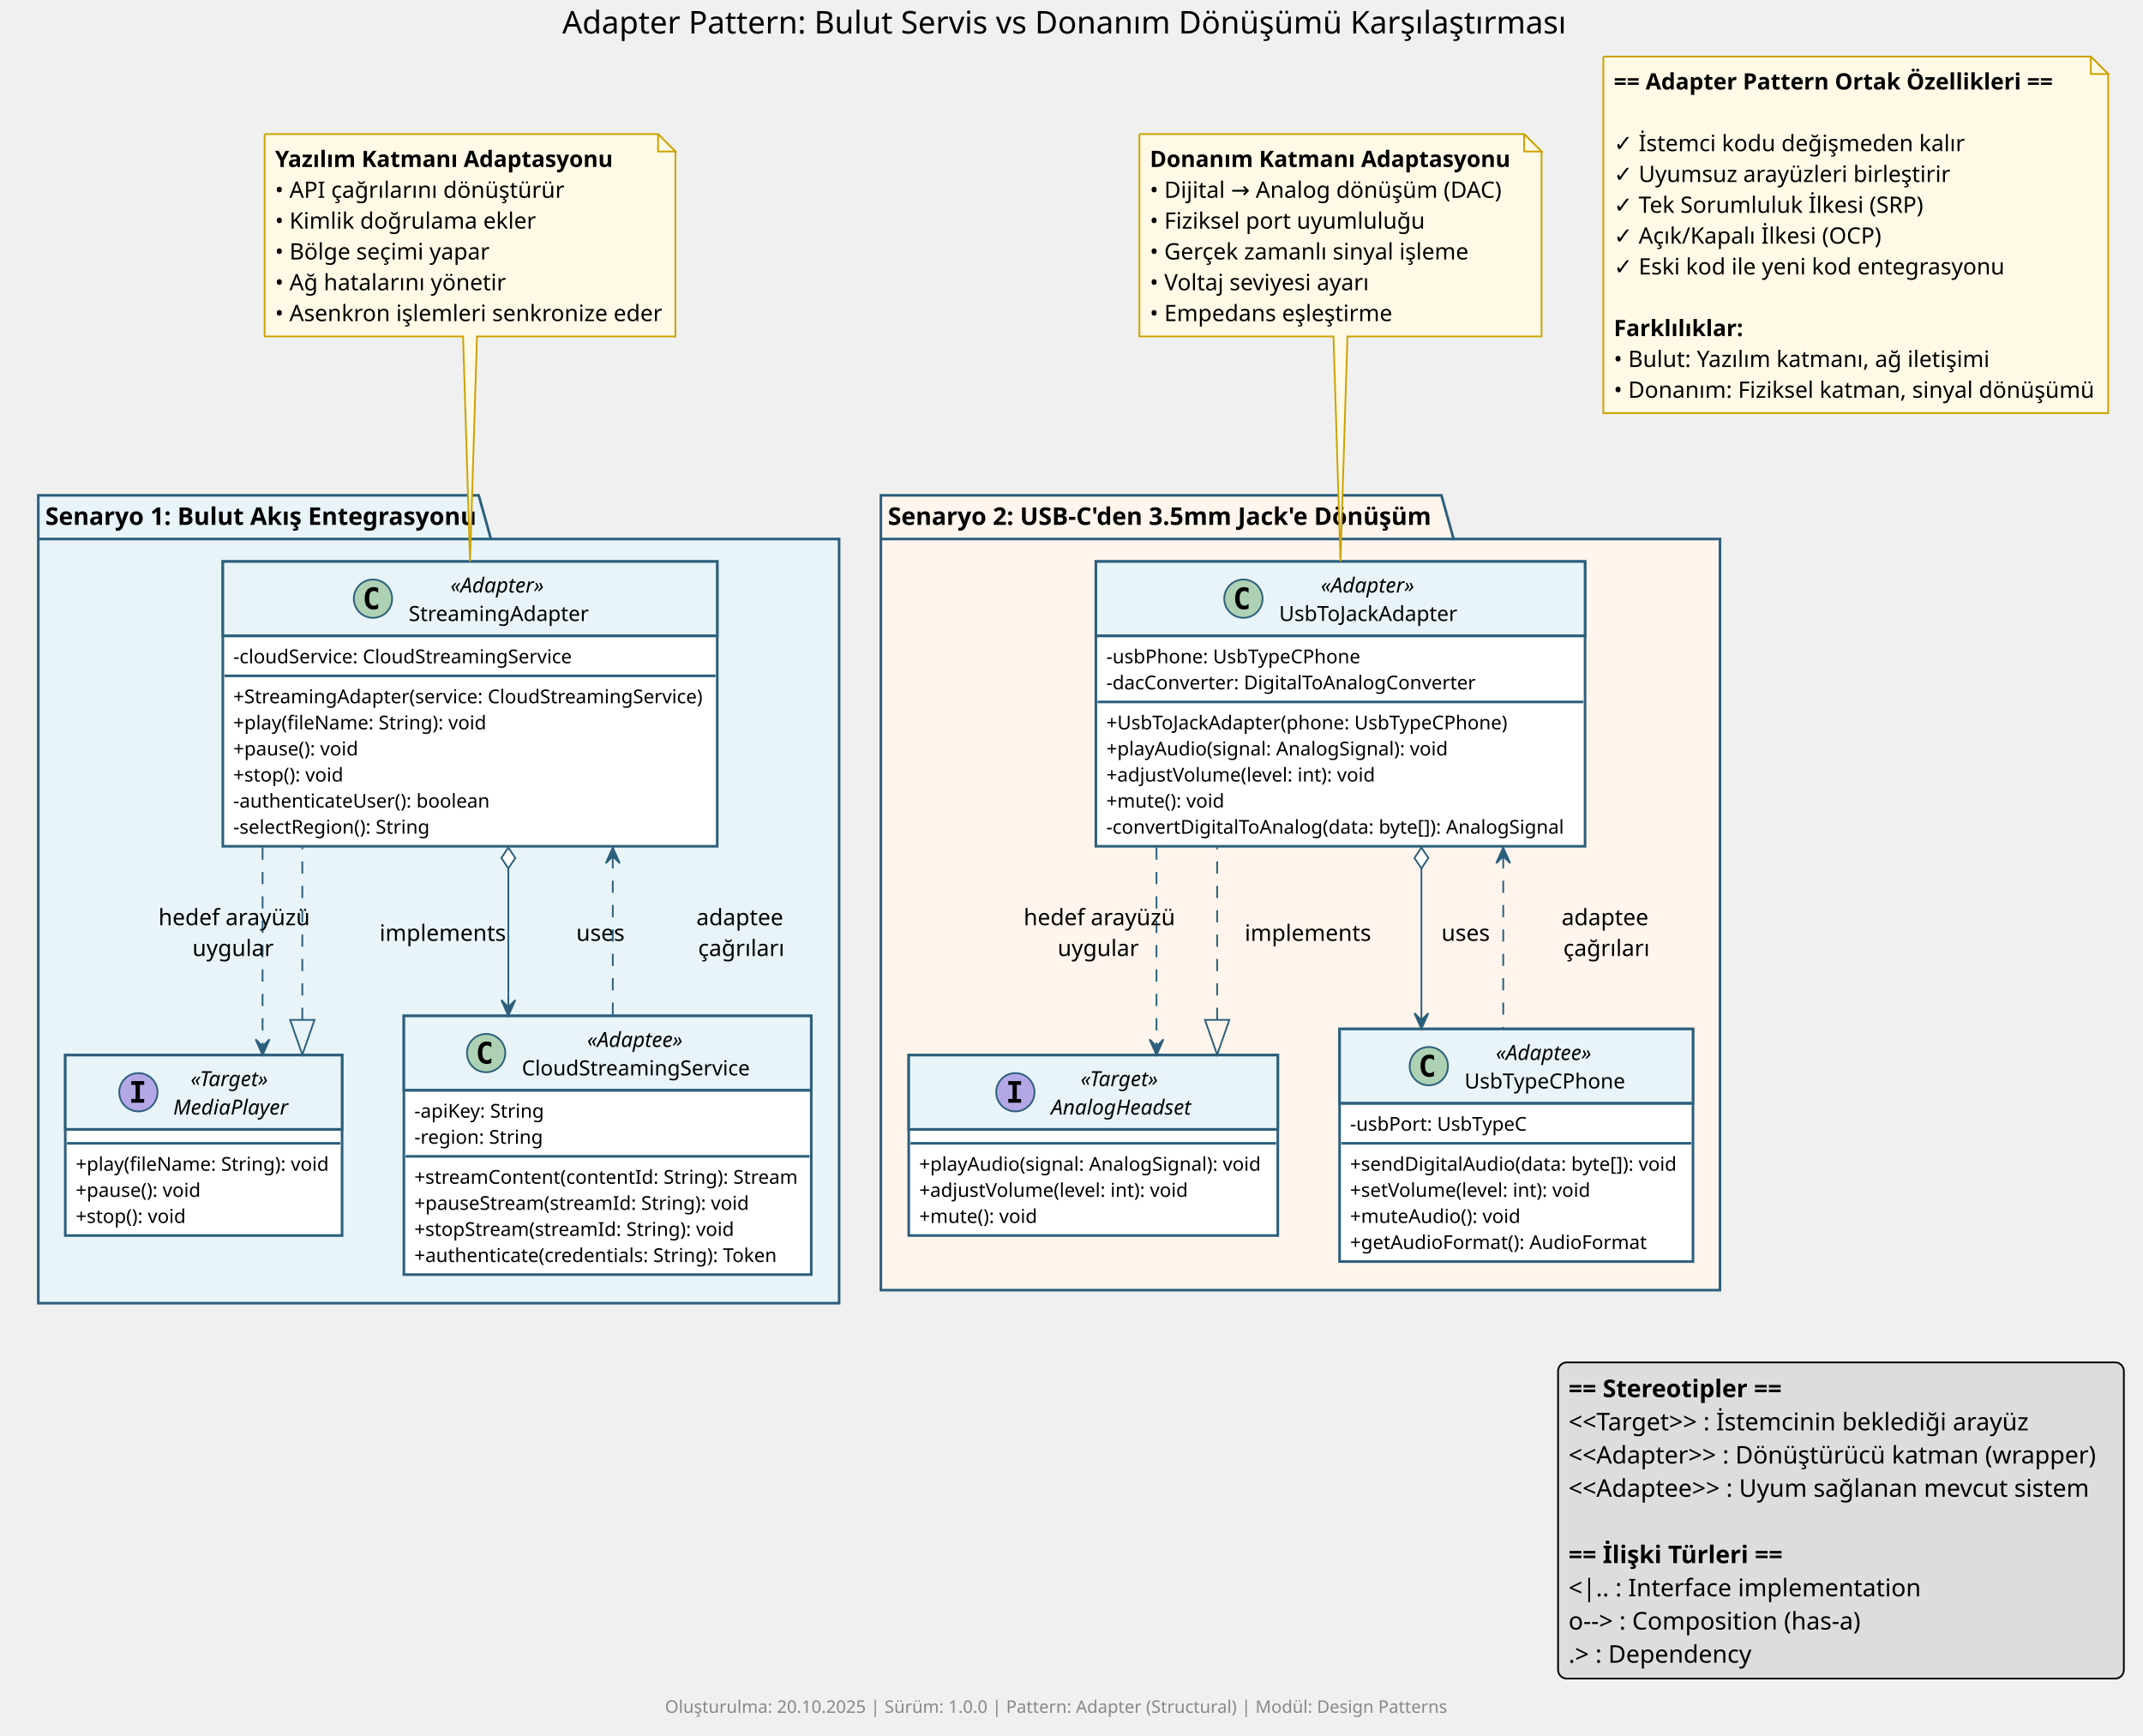
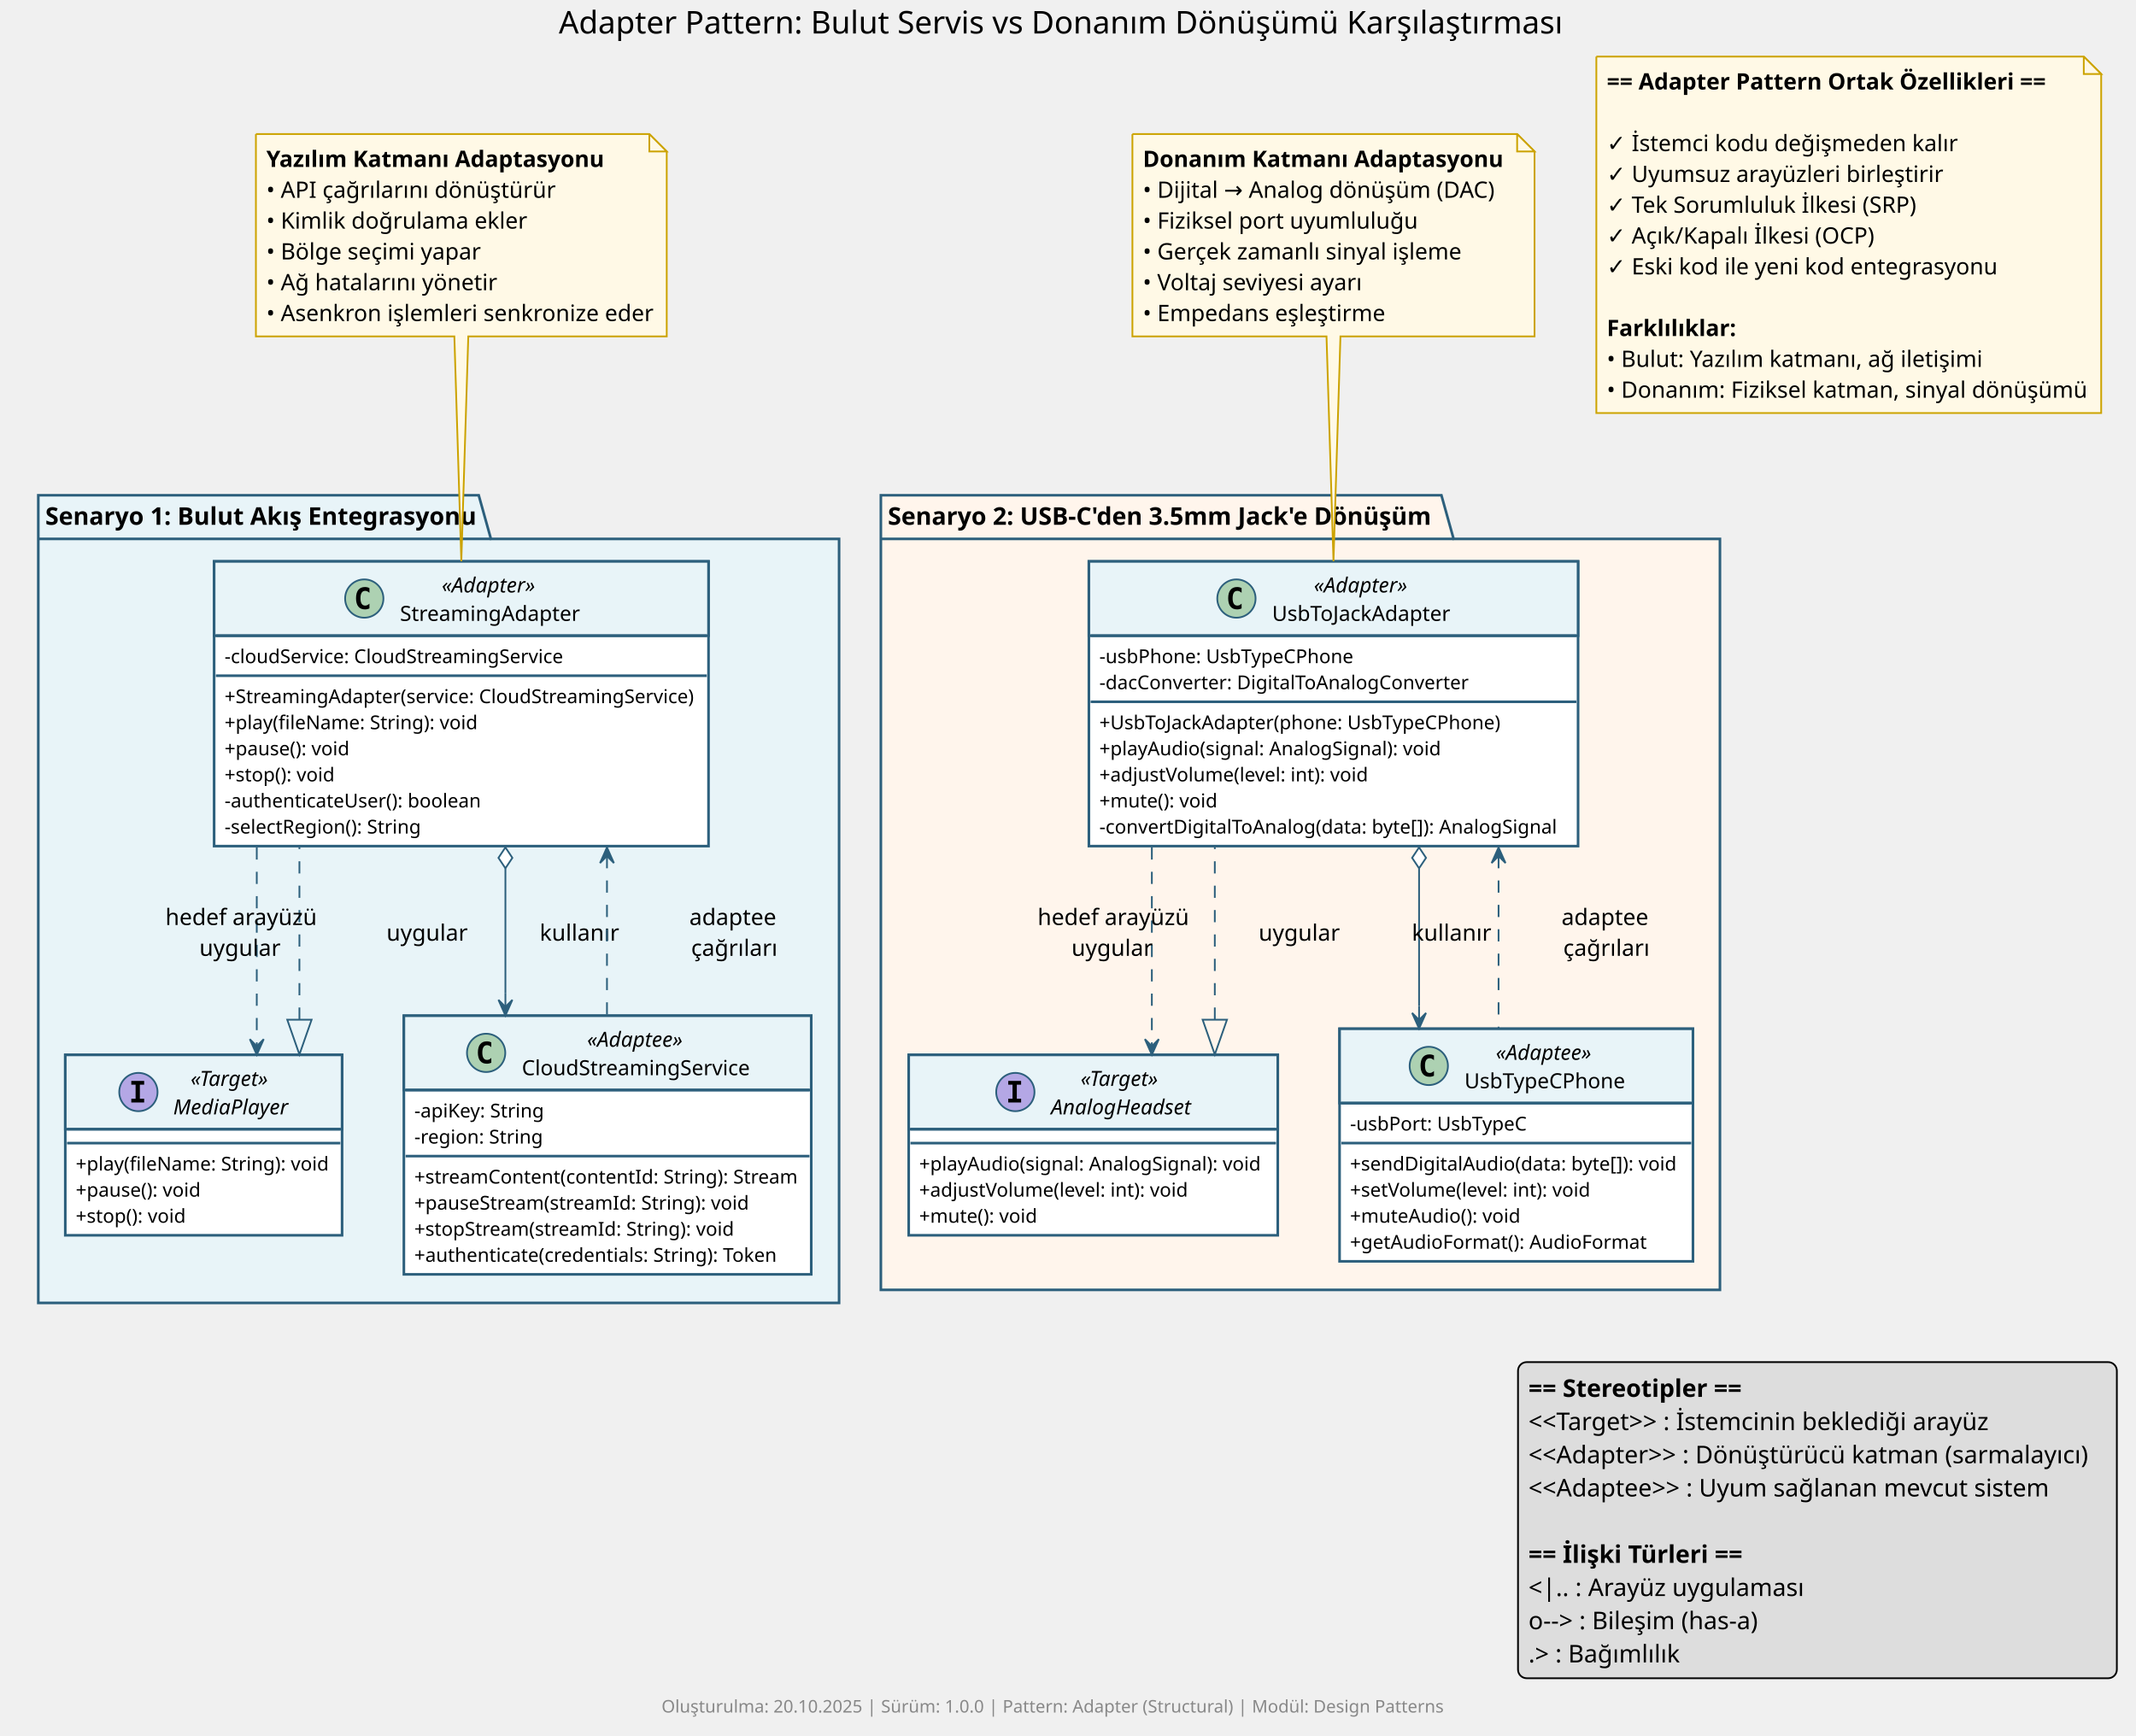
- <svg xmlns="http://www.w3.org/2000/svg" contentScriptType="application/ecmascript" contentStyleType="text/css" height="997px" preserveAspectRatio="none" style="width:1231px;height:997px;" version="1.1" viewBox="0 0 1231 997" width="1231px" zoomAndPan="magnify">
+ <svg xmlns="http://www.w3.org/2000/svg" contentScriptType="application/ecmascript" contentStyleType="text/css" height="997px" preserveAspectRatio="none" style="width:1227px;height:997px;" version="1.1" viewBox="0 0 1227 997" width="1227px" zoomAndPan="magnify">
  <defs />
  <g>
-     <text fill="#000000" font-family="sans-serif" font-size="18" lengthAdjust="spacingAndGlyphs" textLength="583" x="323" y="19.242">Adapter Pattern: Bulut Servis vs Donanım Dönüşümü Karşılaştırması</text>
+     <text fill="#000000" font-family="sans-serif" font-size="18" lengthAdjust="spacingAndGlyphs" textLength="583" x="321" y="19.242">Adapter Pattern: Bulut Servis vs Donanım Dönüşümü Karşılaştırması</text>
    <polygon fill="#E8F4F8" points="22,284.516,275,284.516,282,309.584,482,309.584,482,748.516,22,748.516,22,284.516" style="stroke: #2C5F7C; stroke-width: 1.5;" />
    <line style="stroke: #2C5F7C; stroke-width: 1.5;" x1="22" x2="282" y1="309.584" y2="309.584" />
    <text fill="#000000" font-family="sans-serif" font-size="14" font-weight="bold" lengthAdjust="spacingAndGlyphs" textLength="247" x="26" y="301.482">Senaryo 1: Bulut Akış Entegrasyonu</text>
    <polygon fill="#FFF5EC" points="506,284.516,828,284.516,835,309.584,988,309.584,988,741.016,506,741.016,506,284.516" style="stroke: #2C5F7C; stroke-width: 1.5;" />
    <line style="stroke: #2C5F7C; stroke-width: 1.5;" x1="506" x2="835" y1="309.584" y2="309.584" />
    <text fill="#000000" font-family="sans-serif" font-size="14" font-weight="bold" lengthAdjust="spacingAndGlyphs" textLength="316" x="510" y="301.482">Senaryo 2: USB-C'den 3.5mm Jack'e Dönüşüm</text>
    <rect fill="#FFFFFF" height="103.634" id="MediaPlayer" style="stroke: #2C5F7C; stroke-width: 1.5;" width="159" x="37.5" y="606.016" />
    <rect fill="#E8F4F8" height="42.688" style="stroke: #2C5F7C; stroke-width: 1.5;" width="159" x="37.5" y="606.016" />
    <ellipse cx="79.5" cy="627.36" fill="#B4A7E5" rx="11" ry="11" style="stroke: #2C5F7C; stroke-width: 1.0;" />
    <path d="M75.422,623.126 L75.422,620.969 L82.812,620.969 L82.812,623.126 L80.344,623.126 L80.344,631.204 L82.812,631.204 L82.812,633.36 L75.422,633.36 L75.422,631.204 L77.891,631.204 L77.891,623.126 L75.422,623.126 Z " />
    <text fill="#000000" font-family="sans-serif" font-size="12" font-style="italic" lengthAdjust="spacingAndGlyphs" textLength="47" x="109.5" y="623.844">«Target»</text>
    <text fill="#000000" font-family="sans-serif" font-size="12" font-style="italic" lengthAdjust="spacingAndGlyphs" textLength="67" x="99.5" y="640.188">MediaPlayer</text>
    <line style="stroke: #2C5F7C; stroke-width: 1.5;" x1="38.5" x2="195.5" y1="648.704" y2="648.704" />
    <line style="stroke: #2C5F7C; stroke-width: 1.5;" x1="38.5" x2="195.5" y1="656.704" y2="656.704" />
    <text fill="#000000" font-family="sans-serif" font-size="11" lengthAdjust="spacingAndGlyphs" textLength="147" x="43.5" y="672.463">+play(fileName: String): void</text>
    <text fill="#000000" font-family="sans-serif" font-size="11" lengthAdjust="spacingAndGlyphs" textLength="72" x="43.5" y="687.445">+pause(): void</text>
    <text fill="#000000" font-family="sans-serif" font-size="11" lengthAdjust="spacingAndGlyphs" textLength="64" x="43.5" y="702.427">+stop(): void</text>
-     <rect fill="#FFFFFF" height="163.561" id="StreamingAdapter" style="stroke: #2C5F7C; stroke-width: 1.5;" width="284" x="128" y="322.516" />
-     <rect fill="#E8F4F8" height="42.688" style="stroke: #2C5F7C; stroke-width: 1.5;" width="284" x="128" y="322.516" />
-     <ellipse cx="214.25" cy="343.86" fill="#ADD1B2" rx="11" ry="11" style="stroke: #2C5F7C; stroke-width: 1.0;" />
-     <path d="M217.219,349.501 Q216.641,349.798 216,349.938 Q215.359,350.094 214.656,350.094 Q212.156,350.094 210.828,348.454 Q209.516,346.798 209.516,343.673 Q209.516,340.548 210.828,338.891 Q212.156,337.235 214.656,337.235 Q215.359,337.235 216,337.391 Q216.656,337.548 217.219,337.844 L217.219,340.563 Q216.594,339.985 216,339.719 Q215.406,339.438 214.781,339.438 Q213.438,339.438 212.75,340.516 Q212.062,341.579 212.062,343.673 Q212.062,345.766 212.75,346.844 Q213.438,347.907 214.781,347.907 Q215.406,347.907 216,347.641 Q216.594,347.36 217.219,346.782 L217.219,349.501 Z " />
-     <text fill="#000000" font-family="sans-serif" font-size="12" font-style="italic" lengthAdjust="spacingAndGlyphs" textLength="55" x="258.75" y="340.344">«Adapter»</text>
-     <text fill="#000000" font-family="sans-serif" font-size="12" lengthAdjust="spacingAndGlyphs" textLength="103" x="234.75" y="356.688">StreamingAdapter</text>
-     <line style="stroke: #2C5F7C; stroke-width: 1.5;" x1="129" x2="411" y1="365.204" y2="365.204" />
-     <text fill="#000000" font-family="sans-serif" font-size="11" lengthAdjust="spacingAndGlyphs" textLength="198" x="134" y="380.963">-cloudService: CloudStreamingService</text>
-     <line style="stroke: #2C5F7C; stroke-width: 1.5;" x1="129" x2="411" y1="388.186" y2="388.186" />
-     <text fill="#000000" font-family="sans-serif" font-size="11" lengthAdjust="spacingAndGlyphs" textLength="272" x="134" y="403.945">+StreamingAdapter(service: CloudStreamingService)</text>
-     <text fill="#000000" font-family="sans-serif" font-size="11" lengthAdjust="spacingAndGlyphs" textLength="147" x="134" y="418.927">+play(fileName: String): void</text>
-     <text fill="#000000" font-family="sans-serif" font-size="11" lengthAdjust="spacingAndGlyphs" textLength="72" x="134" y="433.909">+pause(): void</text>
-     <text fill="#000000" font-family="sans-serif" font-size="11" lengthAdjust="spacingAndGlyphs" textLength="64" x="134" y="448.89">+stop(): void</text>
-     <text fill="#000000" font-family="sans-serif" font-size="11" lengthAdjust="spacingAndGlyphs" textLength="148" x="134" y="463.872">-authenticateUser(): boolean</text>
-     <text fill="#000000" font-family="sans-serif" font-size="11" lengthAdjust="spacingAndGlyphs" textLength="114" x="134" y="478.854">-selectRegion(): String</text>
+     <rect fill="#FFFFFF" height="163.561" id="StreamingAdapter" style="stroke: #2C5F7C; stroke-width: 1.5;" width="284" x="123" y="322.516" />
+     <rect fill="#E8F4F8" height="42.688" style="stroke: #2C5F7C; stroke-width: 1.5;" width="284" x="123" y="322.516" />
+     <ellipse cx="209.25" cy="343.86" fill="#ADD1B2" rx="11" ry="11" style="stroke: #2C5F7C; stroke-width: 1.0;" />
+     <path d="M212.219,349.501 Q211.641,349.798 211,349.938 Q210.359,350.094 209.656,350.094 Q207.156,350.094 205.828,348.454 Q204.516,346.798 204.516,343.673 Q204.516,340.548 205.828,338.891 Q207.156,337.235 209.656,337.235 Q210.359,337.235 211,337.391 Q211.656,337.548 212.219,337.844 L212.219,340.563 Q211.594,339.985 211,339.719 Q210.406,339.438 209.781,339.438 Q208.438,339.438 207.75,340.516 Q207.062,341.579 207.062,343.673 Q207.062,345.766 207.75,346.844 Q208.438,347.907 209.781,347.907 Q210.406,347.907 211,347.641 Q211.594,347.36 212.219,346.782 L212.219,349.501 Z " />
+     <text fill="#000000" font-family="sans-serif" font-size="12" font-style="italic" lengthAdjust="spacingAndGlyphs" textLength="55" x="253.75" y="340.344">«Adapter»</text>
+     <text fill="#000000" font-family="sans-serif" font-size="12" lengthAdjust="spacingAndGlyphs" textLength="103" x="229.75" y="356.688">StreamingAdapter</text>
+     <line style="stroke: #2C5F7C; stroke-width: 1.5;" x1="124" x2="406" y1="365.204" y2="365.204" />
+     <text fill="#000000" font-family="sans-serif" font-size="11" lengthAdjust="spacingAndGlyphs" textLength="198" x="129" y="380.963">-cloudService: CloudStreamingService</text>
+     <line style="stroke: #2C5F7C; stroke-width: 1.5;" x1="124" x2="406" y1="388.186" y2="388.186" />
+     <text fill="#000000" font-family="sans-serif" font-size="11" lengthAdjust="spacingAndGlyphs" textLength="272" x="129" y="403.945">+StreamingAdapter(service: CloudStreamingService)</text>
+     <text fill="#000000" font-family="sans-serif" font-size="11" lengthAdjust="spacingAndGlyphs" textLength="147" x="129" y="418.927">+play(fileName: String): void</text>
+     <text fill="#000000" font-family="sans-serif" font-size="11" lengthAdjust="spacingAndGlyphs" textLength="72" x="129" y="433.909">+pause(): void</text>
+     <text fill="#000000" font-family="sans-serif" font-size="11" lengthAdjust="spacingAndGlyphs" textLength="64" x="129" y="448.89">+stop(): void</text>
+     <text fill="#000000" font-family="sans-serif" font-size="11" lengthAdjust="spacingAndGlyphs" textLength="148" x="129" y="463.872">-authenticateUser(): boolean</text>
+     <text fill="#000000" font-family="sans-serif" font-size="11" lengthAdjust="spacingAndGlyphs" textLength="114" x="129" y="478.854">-selectRegion(): String</text>
    <rect fill="#FFFFFF" height="148.58" id="CloudStreamingService" style="stroke: #2C5F7C; stroke-width: 1.5;" width="234" x="232" y="583.516" />
    <rect fill="#E8F4F8" height="42.688" style="stroke: #2C5F7C; stroke-width: 1.5;" width="234" x="232" y="583.516" />
    <ellipse cx="279.25" cy="604.86" fill="#ADD1B2" rx="11" ry="11" style="stroke: #2C5F7C; stroke-width: 1.0;" />
    <path d="M282.219,610.501 Q281.641,610.798 281,610.938 Q280.359,611.094 279.656,611.094 Q277.156,611.094 275.828,609.454 Q274.516,607.798 274.516,604.673 Q274.516,601.548 275.828,599.891 Q277.156,598.235 279.656,598.235 Q280.359,598.235 281,598.391 Q281.656,598.548 282.219,598.844 L282.219,601.563 Q281.594,600.985 281,600.719 Q280.406,600.438 279.781,600.438 Q278.438,600.438 277.75,601.516 Q277.062,602.579 277.062,604.673 Q277.062,606.766 277.75,607.844 Q278.438,608.907 279.781,608.907 Q280.406,608.907 281,608.641 Q281.594,608.36 282.219,607.782 L282.219,610.501 Z " />
    <text fill="#000000" font-family="sans-serif" font-size="12" font-style="italic" lengthAdjust="spacingAndGlyphs" textLength="56" x="337.25" y="601.344">«Adaptee»</text>
    <text fill="#000000" font-family="sans-serif" font-size="12" lengthAdjust="spacingAndGlyphs" textLength="131" x="299.75" y="617.688">CloudStreamingService</text>
    <line style="stroke: #2C5F7C; stroke-width: 1.5;" x1="233" x2="465" y1="626.204" y2="626.204" />
    <text fill="#000000" font-family="sans-serif" font-size="11" lengthAdjust="spacingAndGlyphs" textLength="77" x="238" y="641.963">-apiKey: String</text>
    <text fill="#000000" font-family="sans-serif" font-size="11" lengthAdjust="spacingAndGlyphs" textLength="77" x="238" y="656.945">-region: String</text>
    <line style="stroke: #2C5F7C; stroke-width: 1.5;" x1="233" x2="465" y1="664.168" y2="664.168" />
    <text fill="#000000" font-family="sans-serif" font-size="11" lengthAdjust="spacingAndGlyphs" textLength="222" x="238" y="679.927">+streamContent(contentId: String): Stream</text>
    <text fill="#000000" font-family="sans-serif" font-size="11" lengthAdjust="spacingAndGlyphs" textLength="194" x="238" y="694.909">+pauseStream(streamId: String): void</text>
    <text fill="#000000" font-family="sans-serif" font-size="11" lengthAdjust="spacingAndGlyphs" textLength="186" x="238" y="709.89">+stopStream(streamId: String): void</text>
    <text fill="#000000" font-family="sans-serif" font-size="11" lengthAdjust="spacingAndGlyphs" textLength="210" x="238" y="724.872">+authenticate(credentials: String): Token</text>
    <rect fill="#FFFFFF" height="103.634" id="AnalogHeadset" style="stroke: #2C5F7C; stroke-width: 1.5;" width="212" x="522" y="606.016" />
    <rect fill="#E8F4F8" height="42.688" style="stroke: #2C5F7C; stroke-width: 1.5;" width="212" x="522" y="606.016" />
    <ellipse cx="583.25" cy="627.36" fill="#B4A7E5" rx="11" ry="11" style="stroke: #2C5F7C; stroke-width: 1.0;" />
    <path d="M579.172,623.126 L579.172,620.969 L586.562,620.969 L586.562,623.126 L584.094,623.126 L584.094,631.204 L586.562,631.204 L586.562,633.36 L579.172,633.36 L579.172,631.204 L581.641,631.204 L581.641,623.126 L579.172,623.126 Z " />
    <text fill="#000000" font-family="sans-serif" font-size="12" font-style="italic" lengthAdjust="spacingAndGlyphs" textLength="47" x="620.75" y="623.844">«Target»</text>
    <text fill="#000000" font-family="sans-serif" font-size="12" font-style="italic" lengthAdjust="spacingAndGlyphs" textLength="81" x="603.75" y="640.188">AnalogHeadset</text>
    <line style="stroke: #2C5F7C; stroke-width: 1.5;" x1="523" x2="733" y1="648.704" y2="648.704" />
    <line style="stroke: #2C5F7C; stroke-width: 1.5;" x1="523" x2="733" y1="656.704" y2="656.704" />
    <text fill="#000000" font-family="sans-serif" font-size="11" lengthAdjust="spacingAndGlyphs" textLength="200" x="528" y="672.463">+playAudio(signal: AnalogSignal): void</text>
    <text fill="#000000" font-family="sans-serif" font-size="11" lengthAdjust="spacingAndGlyphs" textLength="157" x="528" y="687.445">+adjustVolume(level: int): void</text>
    <text fill="#000000" font-family="sans-serif" font-size="11" lengthAdjust="spacingAndGlyphs" textLength="68" x="528" y="702.427">+mute(): void</text>
-     <rect fill="#FFFFFF" height="163.561" id="UsbToJackAdapter" style="stroke: #2C5F7C; stroke-width: 1.5;" width="281" x="629.5" y="322.516" />
-     <rect fill="#E8F4F8" height="42.688" style="stroke: #2C5F7C; stroke-width: 1.5;" width="281" x="629.5" y="322.516" />
-     <ellipse cx="714.25" cy="343.86" fill="#ADD1B2" rx="11" ry="11" style="stroke: #2C5F7C; stroke-width: 1.0;" />
-     <path d="M717.219,349.501 Q716.641,349.798 716,349.938 Q715.359,350.094 714.656,350.094 Q712.156,350.094 710.828,348.454 Q709.516,346.798 709.516,343.673 Q709.516,340.548 710.828,338.891 Q712.156,337.235 714.656,337.235 Q715.359,337.235 716,337.391 Q716.656,337.548 717.219,337.844 L717.219,340.563 Q716.594,339.985 716,339.719 Q715.406,339.438 714.781,339.438 Q713.438,339.438 712.75,340.516 Q712.062,341.579 712.062,343.673 Q712.062,345.766 712.75,346.844 Q713.438,347.907 714.781,347.907 Q715.406,347.907 716,347.641 Q716.594,347.36 717.219,346.782 L717.219,349.501 Z " />
-     <text fill="#000000" font-family="sans-serif" font-size="12" font-style="italic" lengthAdjust="spacingAndGlyphs" textLength="55" x="758.75" y="340.344">«Adapter»</text>
-     <text fill="#000000" font-family="sans-serif" font-size="12" lengthAdjust="spacingAndGlyphs" textLength="103" x="734.75" y="356.688">UsbToJackAdapter</text>
-     <line style="stroke: #2C5F7C; stroke-width: 1.5;" x1="630.5" x2="909.5" y1="365.204" y2="365.204" />
-     <text fill="#000000" font-family="sans-serif" font-size="11" lengthAdjust="spacingAndGlyphs" textLength="149" x="635.5" y="380.963">-usbPhone: UsbTypeCPhone</text>
-     <text fill="#000000" font-family="sans-serif" font-size="11" lengthAdjust="spacingAndGlyphs" textLength="218" x="635.5" y="395.945">-dacConverter: DigitalToAnalogConverter</text>
-     <line style="stroke: #2C5F7C; stroke-width: 1.5;" x1="630.5" x2="909.5" y1="403.168" y2="403.168" />
-     <text fill="#000000" font-family="sans-serif" font-size="11" lengthAdjust="spacingAndGlyphs" textLength="233" x="635.5" y="418.927">+UsbToJackAdapter(phone: UsbTypeCPhone)</text>
-     <text fill="#000000" font-family="sans-serif" font-size="11" lengthAdjust="spacingAndGlyphs" textLength="200" x="635.5" y="433.909">+playAudio(signal: AnalogSignal): void</text>
-     <text fill="#000000" font-family="sans-serif" font-size="11" lengthAdjust="spacingAndGlyphs" textLength="157" x="635.5" y="448.89">+adjustVolume(level: int): void</text>
-     <text fill="#000000" font-family="sans-serif" font-size="11" lengthAdjust="spacingAndGlyphs" textLength="68" x="635.5" y="463.872">+mute(): void</text>
-     <text fill="#000000" font-family="sans-serif" font-size="11" lengthAdjust="spacingAndGlyphs" textLength="269" x="635.5" y="478.854">-convertDigitalToAnalog(data: byte[]): AnalogSignal</text>
+     <rect fill="#FFFFFF" height="163.561" id="UsbToJackAdapter" style="stroke: #2C5F7C; stroke-width: 1.5;" width="281" x="625.5" y="322.516" />
+     <rect fill="#E8F4F8" height="42.688" style="stroke: #2C5F7C; stroke-width: 1.5;" width="281" x="625.5" y="322.516" />
+     <ellipse cx="710.25" cy="343.86" fill="#ADD1B2" rx="11" ry="11" style="stroke: #2C5F7C; stroke-width: 1.0;" />
+     <path d="M713.219,349.501 Q712.641,349.798 712,349.938 Q711.359,350.094 710.656,350.094 Q708.156,350.094 706.828,348.454 Q705.516,346.798 705.516,343.673 Q705.516,340.548 706.828,338.891 Q708.156,337.235 710.656,337.235 Q711.359,337.235 712,337.391 Q712.656,337.548 713.219,337.844 L713.219,340.563 Q712.594,339.985 712,339.719 Q711.406,339.438 710.781,339.438 Q709.438,339.438 708.75,340.516 Q708.062,341.579 708.062,343.673 Q708.062,345.766 708.75,346.844 Q709.438,347.907 710.781,347.907 Q711.406,347.907 712,347.641 Q712.594,347.36 713.219,346.782 L713.219,349.501 Z " />
+     <text fill="#000000" font-family="sans-serif" font-size="12" font-style="italic" lengthAdjust="spacingAndGlyphs" textLength="55" x="754.75" y="340.344">«Adapter»</text>
+     <text fill="#000000" font-family="sans-serif" font-size="12" lengthAdjust="spacingAndGlyphs" textLength="103" x="730.75" y="356.688">UsbToJackAdapter</text>
+     <line style="stroke: #2C5F7C; stroke-width: 1.5;" x1="626.5" x2="905.5" y1="365.204" y2="365.204" />
+     <text fill="#000000" font-family="sans-serif" font-size="11" lengthAdjust="spacingAndGlyphs" textLength="149" x="631.5" y="380.963">-usbPhone: UsbTypeCPhone</text>
+     <text fill="#000000" font-family="sans-serif" font-size="11" lengthAdjust="spacingAndGlyphs" textLength="218" x="631.5" y="395.945">-dacConverter: DigitalToAnalogConverter</text>
+     <line style="stroke: #2C5F7C; stroke-width: 1.5;" x1="626.5" x2="905.5" y1="403.168" y2="403.168" />
+     <text fill="#000000" font-family="sans-serif" font-size="11" lengthAdjust="spacingAndGlyphs" textLength="233" x="631.5" y="418.927">+UsbToJackAdapter(phone: UsbTypeCPhone)</text>
+     <text fill="#000000" font-family="sans-serif" font-size="11" lengthAdjust="spacingAndGlyphs" textLength="200" x="631.5" y="433.909">+playAudio(signal: AnalogSignal): void</text>
+     <text fill="#000000" font-family="sans-serif" font-size="11" lengthAdjust="spacingAndGlyphs" textLength="157" x="631.5" y="448.89">+adjustVolume(level: int): void</text>
+     <text fill="#000000" font-family="sans-serif" font-size="11" lengthAdjust="spacingAndGlyphs" textLength="68" x="631.5" y="463.872">+mute(): void</text>
+     <text fill="#000000" font-family="sans-serif" font-size="11" lengthAdjust="spacingAndGlyphs" textLength="269" x="631.5" y="478.854">-convertDigitalToAnalog(data: byte[]): AnalogSignal</text>
    <rect fill="#FFFFFF" height="133.598" id="UsbTypeCPhone" style="stroke: #2C5F7C; stroke-width: 1.5;" width="203" x="769.5" y="591.016" />
    <rect fill="#E8F4F8" height="42.688" style="stroke: #2C5F7C; stroke-width: 1.5;" width="203" x="769.5" y="591.016" />
    <ellipse cx="820.75" cy="612.36" fill="#ADD1B2" rx="11" ry="11" style="stroke: #2C5F7C; stroke-width: 1.0;" />
    <path d="M823.719,618.001 Q823.141,618.298 822.5,618.438 Q821.859,618.594 821.156,618.594 Q818.656,618.594 817.328,616.954 Q816.016,615.298 816.016,612.173 Q816.016,609.048 817.328,607.391 Q818.656,605.735 821.156,605.735 Q821.859,605.735 822.5,605.891 Q823.156,606.048 823.719,606.344 L823.719,609.063 Q823.094,608.485 822.5,608.219 Q821.906,607.938 821.281,607.938 Q819.938,607.938 819.25,609.016 Q818.562,610.079 818.562,612.173 Q818.562,614.266 819.25,615.344 Q819.938,616.407 821.281,616.407 Q821.906,616.407 822.5,616.141 Q823.094,615.86 823.719,615.282 L823.719,618.001 Z " />
    <text fill="#000000" font-family="sans-serif" font-size="12" font-style="italic" lengthAdjust="spacingAndGlyphs" textLength="56" x="859.25" y="608.844">«Adaptee»</text>
    <text fill="#000000" font-family="sans-serif" font-size="12" lengthAdjust="spacingAndGlyphs" textLength="92" x="841.25" y="625.188">UsbTypeCPhone</text>
    <line style="stroke: #2C5F7C; stroke-width: 1.5;" x1="770.5" x2="971.5" y1="633.704" y2="633.704" />
    <text fill="#000000" font-family="sans-serif" font-size="11" lengthAdjust="spacingAndGlyphs" textLength="104" x="775.5" y="649.463">-usbPort: UsbTypeC</text>
    <line style="stroke: #2C5F7C; stroke-width: 1.5;" x1="770.5" x2="971.5" y1="656.686" y2="656.686" />
    <text fill="#000000" font-family="sans-serif" font-size="11" lengthAdjust="spacingAndGlyphs" textLength="191" x="775.5" y="672.445">+sendDigitalAudio(data: byte[]): void</text>
    <text fill="#000000" font-family="sans-serif" font-size="11" lengthAdjust="spacingAndGlyphs" textLength="140" x="775.5" y="687.427">+setVolume(level: int): void</text>
    <text fill="#000000" font-family="sans-serif" font-size="11" lengthAdjust="spacingAndGlyphs" textLength="99" x="775.5" y="702.409">+muteAudio(): void</text>
    <text fill="#000000" font-family="sans-serif" font-size="11" lengthAdjust="spacingAndGlyphs" textLength="173" x="775.5" y="717.39">+getAudioFormat(): AudioFormat</text>
-     <path d="M152,77.016 L152,193.252 A0,0 0 0 0 152,193.252 L266,193.252 L270,322.446 L274,193.252 L388,193.252 A0,0 0 0 0 388,193.252 L388,87.016 L378,77.016 L152,77.016 A0,0 0 0 0 152,77.016 " fill="#FFF9E6" style="stroke: #CCA300; stroke-width: 1.0;" />
-     <path d="M378,77.016 L378,87.016 L388,87.016 L378,77.016 " fill="#FFF9E6" style="stroke: #CCA300; stroke-width: 1.0;" />
-     <text fill="#000000" font-family="sans-serif" font-size="13" font-weight="bold" lengthAdjust="spacingAndGlyphs" textLength="196" x="158" y="95.913">Yazılım Katmanı Adaptasyonu</text>
-     <text fill="#000000" font-family="sans-serif" font-size="13" lengthAdjust="spacingAndGlyphs" textLength="161" x="158" y="113.619">• API çağrılarını dönüştürür</text>
-     <text fill="#000000" font-family="sans-serif" font-size="13" lengthAdjust="spacingAndGlyphs" textLength="145" x="158" y="131.325">• Kimlik doğrulama ekler</text>
-     <text fill="#000000" font-family="sans-serif" font-size="13" lengthAdjust="spacingAndGlyphs" textLength="119" x="158" y="149.031">• Bölge seçimi yapar</text>
-     <text fill="#000000" font-family="sans-serif" font-size="13" lengthAdjust="spacingAndGlyphs" textLength="129" x="158" y="166.737">• Ağ hatalarını yönetir</text>
-     <text fill="#000000" font-family="sans-serif" font-size="13" lengthAdjust="spacingAndGlyphs" textLength="215" x="158" y="184.443">• Asenkron işlemleri senkronize eder</text>
-     <path d="M654.5,77.016 L654.5,193.252 A0,0 0 0 0 654.5,193.252 L766,193.252 L770,322.446 L774,193.252 L885.5,193.252 A0,0 0 0 0 885.5,193.252 L885.5,87.016 L875.5,77.016 L654.5,77.016 A0,0 0 0 0 654.5,77.016 " fill="#FFF9E6" style="stroke: #CCA300; stroke-width: 1.0;" />
-     <path d="M875.5,77.016 L875.5,87.016 L885.5,87.016 L875.5,77.016 " fill="#FFF9E6" style="stroke: #CCA300; stroke-width: 1.0;" />
-     <text fill="#000000" font-family="sans-serif" font-size="13" font-weight="bold" lengthAdjust="spacingAndGlyphs" textLength="210" x="660.5" y="95.913">Donanım Katmanı Adaptasyonu</text>
-     <text fill="#000000" font-family="sans-serif" font-size="13" lengthAdjust="spacingAndGlyphs" textLength="196" x="660.5" y="113.619">• Dijital → Analog dönüşüm (DAC)</text>
-     <text fill="#000000" font-family="sans-serif" font-size="13" lengthAdjust="spacingAndGlyphs" textLength="155" x="660.5" y="131.325">• Fiziksel port uyumluluğu</text>
-     <text fill="#000000" font-family="sans-serif" font-size="13" lengthAdjust="spacingAndGlyphs" textLength="176" x="660.5" y="149.031">• Gerçek zamanlı sinyal işleme</text>
-     <text fill="#000000" font-family="sans-serif" font-size="13" lengthAdjust="spacingAndGlyphs" textLength="123" x="660.5" y="166.737">• Voltaj seviyesi ayarı</text>
-     <text fill="#000000" font-family="sans-serif" font-size="13" lengthAdjust="spacingAndGlyphs" textLength="135" x="660.5" y="184.443">• Empedans eşleştirme</text>
-     <path d="M921,32.516 L921,237.282 L1211,237.282 L1211,42.516 L1201,32.516 L921,32.516 " fill="#FFF9E6" style="stroke: #CCA300; stroke-width: 1.0;" />
-     <path d="M1201,32.516 L1201,42.516 L1211,42.516 L1201,32.516 " fill="#FFF9E6" style="stroke: #CCA300; stroke-width: 1.0;" />
-     <text fill="#000000" font-family="sans-serif" font-size="13" font-weight="bold" lengthAdjust="spacingAndGlyphs" textLength="251" x="927" y="51.413">== Adapter Pattern Ortak Özellikleri ==</text>
-     <text fill="#000000" font-family="sans-serif" font-size="13" lengthAdjust="spacingAndGlyphs" textLength="0" x="930" y="69.119" />
-     <text fill="#000000" font-family="sans-serif" font-size="13" lengthAdjust="spacingAndGlyphs" textLength="196" x="927" y="86.825">✓ İstemci kodu değişmeden kalır</text>
-     <text fill="#000000" font-family="sans-serif" font-size="13" lengthAdjust="spacingAndGlyphs" textLength="188" x="927" y="104.531">✓ Uyumsuz arayüzleri birleştirir</text>
-     <text fill="#000000" font-family="sans-serif" font-size="13" lengthAdjust="spacingAndGlyphs" textLength="174" x="927" y="122.237">✓ Tek Sorumluluk İlkesi (SRP)</text>
-     <text fill="#000000" font-family="sans-serif" font-size="13" lengthAdjust="spacingAndGlyphs" textLength="149" x="927" y="139.943">✓ Açık/Kapalı İlkesi (OCP)</text>
-     <text fill="#000000" font-family="sans-serif" font-size="13" lengthAdjust="spacingAndGlyphs" textLength="220" x="927" y="157.649">✓ Eski kod ile yeni kod entegrasyonu</text>
-     <text fill="#000000" font-family="sans-serif" font-size="13" lengthAdjust="spacingAndGlyphs" textLength="0" x="930" y="175.355" />
-     <text fill="#000000" font-family="sans-serif" font-size="13" font-weight="bold" lengthAdjust="spacingAndGlyphs" textLength="75" x="927" y="193.061">Farklılıklar:</text>
-     <text fill="#000000" font-family="sans-serif" font-size="13" lengthAdjust="spacingAndGlyphs" textLength="208" x="927" y="210.767">• Bulut: Yazılım katmanı, ağ iletişimi</text>
-     <text fill="#000000" font-family="sans-serif" font-size="13" lengthAdjust="spacingAndGlyphs" textLength="269" x="927" y="228.473">• Donanım: Fiziksel katman, sinyal dönüşümü</text>
-     <path d="M173.67,585.796 C173.67,585.796 173.67,486.616 173.67,486.616 " fill="none" id="MediaPlayer&lt;-StreamingAdapter" style="stroke: #2C5F7C; stroke-width: 1.0; stroke-dasharray: 7.0,7.0;" />
-     <polygon fill="none" points="180.67,585.796,173.67,605.796,166.67,585.796,180.67,585.796" style="stroke: #2C5F7C; stroke-width: 1.0;" />
-     <text fill="#000000" font-family="sans-serif" font-size="13" lengthAdjust="spacingAndGlyphs" textLength="71" x="218" y="540.413">implements</text>
-     <path d="M150.83,486.816 C150.83,486.816 150.83,600.976 150.83,600.976 " fill="none" id="StreamingAdapter-&gt;MediaPlayer" style="stroke: #2C5F7C; stroke-width: 1.0; stroke-dasharray: 7.0,7.0;" />
-     <polygon fill="#2C5F7C" points="150.83,605.976,154.83,596.976,150.83,600.976,146.83,596.976,150.83,605.976" style="stroke: #2C5F7C; stroke-width: 1.0;" />
-     <text fill="#000000" font-family="sans-serif" font-size="13" lengthAdjust="spacingAndGlyphs" textLength="85" x="91" y="531.413">hedef arayüzü</text>
-     <text fill="#000000" font-family="sans-serif" font-size="13" lengthAdjust="spacingAndGlyphs" textLength="46" x="110.5" y="549.119">uygular</text>
-     <path d="M292,498.816 C292,498.816 292,570.406 292,570.406 " fill="none" id="StreamingAdapter-CloudStreamingService" style="stroke: #2C5F7C; stroke-width: 1.0;" />
-     <polygon fill="#2C5F7C" points="292,583.406,296,574.406,292,578.406,288,574.406,292,583.406" style="stroke: #2C5F7C; stroke-width: 1.0;" />
-     <line style="stroke: #2C5F7C; stroke-width: 1.0;" x1="292" x2="292" y1="578.406" y2="570.406" />
-     <polygon fill="#FFFFFF" points="292,486.816,288,492.816,292,498.816,296,492.816,292,486.816" style="stroke: #2C5F7C; stroke-width: 1.0;" />
-     <text fill="#000000" font-family="sans-serif" font-size="13" lengthAdjust="spacingAndGlyphs" textLength="27" x="331" y="540.413">uses</text>
-     <path d="M352,491.816 C352,491.816 352,583.406 352,583.406 " fill="none" id="StreamingAdapter&lt;-CloudStreamingService" style="stroke: #2C5F7C; stroke-width: 1.0; stroke-dasharray: 7.0,7.0;" />
-     <polygon fill="#2C5F7C" points="352,486.816,348,495.816,352,491.816,356,495.816,352,486.816" style="stroke: #2C5F7C; stroke-width: 1.0;" />
-     <text fill="#000000" font-family="sans-serif" font-size="13" lengthAdjust="spacingAndGlyphs" textLength="49" x="400" y="531.413">adaptee</text>
-     <text fill="#000000" font-family="sans-serif" font-size="13" lengthAdjust="spacingAndGlyphs" textLength="47" x="401" y="549.119">çağrıları</text>
-     <path d="M699.17,585.796 C699.17,585.796 699.17,486.616 699.17,486.616 " fill="none" id="AnalogHeadset&lt;-UsbToJackAdapter" style="stroke: #2C5F7C; stroke-width: 1.0; stroke-dasharray: 7.0,7.0;" />
-     <polygon fill="none" points="706.17,585.796,699.17,605.796,692.17,585.796,706.17,585.796" style="stroke: #2C5F7C; stroke-width: 1.0;" />
-     <text fill="#000000" font-family="sans-serif" font-size="13" lengthAdjust="spacingAndGlyphs" textLength="71" x="715" y="540.413">implements</text>
-     <path d="M664.33,486.816 C664.33,486.816 664.33,600.976 664.33,600.976 " fill="none" id="UsbToJackAdapter-&gt;AnalogHeadset" style="stroke: #2C5F7C; stroke-width: 1.0; stroke-dasharray: 7.0,7.0;" />
-     <polygon fill="#2C5F7C" points="664.33,605.976,668.33,596.976,664.33,600.976,660.33,596.976,664.33,605.976" style="stroke: #2C5F7C; stroke-width: 1.0;" />
-     <text fill="#000000" font-family="sans-serif" font-size="13" lengthAdjust="spacingAndGlyphs" textLength="85" x="588" y="531.413">hedef arayüzü</text>
-     <text fill="#000000" font-family="sans-serif" font-size="13" lengthAdjust="spacingAndGlyphs" textLength="46" x="607.5" y="549.119">uygular</text>
-     <path d="M816.5,498.816 C816.5,498.816 816.5,577.916 816.5,577.916 " fill="none" id="UsbToJackAdapter-UsbTypeCPhone" style="stroke: #2C5F7C; stroke-width: 1.0;" />
-     <polygon fill="#2C5F7C" points="816.5,590.916,820.5,581.916,816.5,585.916,812.5,581.916,816.5,590.916" style="stroke: #2C5F7C; stroke-width: 1.0;" />
-     <line style="stroke: #2C5F7C; stroke-width: 1.0;" x1="816.5" x2="816.5" y1="585.916" y2="577.916" />
-     <polygon fill="#FFFFFF" points="816.5,486.816,812.5,492.816,816.5,498.816,820.5,492.816,816.5,486.816" style="stroke: #2C5F7C; stroke-width: 1.0;" />
-     <text fill="#000000" font-family="sans-serif" font-size="13" lengthAdjust="spacingAndGlyphs" textLength="27" x="828" y="540.413">uses</text>
-     <path d="M863.5,491.816 C863.5,491.816 863.5,590.916 863.5,590.916 " fill="none" id="UsbToJackAdapter&lt;-UsbTypeCPhone" style="stroke: #2C5F7C; stroke-width: 1.0; stroke-dasharray: 7.0,7.0;" />
-     <polygon fill="#2C5F7C" points="863.5,486.816,859.5,495.816,863.5,491.816,867.5,495.816,863.5,486.816" style="stroke: #2C5F7C; stroke-width: 1.0;" />
+     <path d="M147,77.016 L147,193.252 A0,0 0 0 0 147,193.252 L261,193.252 L265,322.446 L269,193.252 L383,193.252 A0,0 0 0 0 383,193.252 L383,87.016 L373,77.016 L147,77.016 A0,0 0 0 0 147,77.016 " fill="#FFF9E6" style="stroke: #CCA300; stroke-width: 1.0;" />
+     <path d="M373,77.016 L373,87.016 L383,87.016 L373,77.016 " fill="#FFF9E6" style="stroke: #CCA300; stroke-width: 1.0;" />
+     <text fill="#000000" font-family="sans-serif" font-size="13" font-weight="bold" lengthAdjust="spacingAndGlyphs" textLength="196" x="153" y="95.913">Yazılım Katmanı Adaptasyonu</text>
+     <text fill="#000000" font-family="sans-serif" font-size="13" lengthAdjust="spacingAndGlyphs" textLength="161" x="153" y="113.619">• API çağrılarını dönüştürür</text>
+     <text fill="#000000" font-family="sans-serif" font-size="13" lengthAdjust="spacingAndGlyphs" textLength="145" x="153" y="131.325">• Kimlik doğrulama ekler</text>
+     <text fill="#000000" font-family="sans-serif" font-size="13" lengthAdjust="spacingAndGlyphs" textLength="119" x="153" y="149.031">• Bölge seçimi yapar</text>
+     <text fill="#000000" font-family="sans-serif" font-size="13" lengthAdjust="spacingAndGlyphs" textLength="129" x="153" y="166.737">• Ağ hatalarını yönetir</text>
+     <text fill="#000000" font-family="sans-serif" font-size="13" lengthAdjust="spacingAndGlyphs" textLength="215" x="153" y="184.443">• Asenkron işlemleri senkronize eder</text>
+     <path d="M650.5,77.016 L650.5,193.252 A0,0 0 0 0 650.5,193.252 L762,193.252 L766,322.446 L770,193.252 L881.5,193.252 A0,0 0 0 0 881.5,193.252 L881.5,87.016 L871.5,77.016 L650.5,77.016 A0,0 0 0 0 650.5,77.016 " fill="#FFF9E6" style="stroke: #CCA300; stroke-width: 1.0;" />
+     <path d="M871.5,77.016 L871.5,87.016 L881.5,87.016 L871.5,77.016 " fill="#FFF9E6" style="stroke: #CCA300; stroke-width: 1.0;" />
+     <text fill="#000000" font-family="sans-serif" font-size="13" font-weight="bold" lengthAdjust="spacingAndGlyphs" textLength="210" x="656.5" y="95.913">Donanım Katmanı Adaptasyonu</text>
+     <text fill="#000000" font-family="sans-serif" font-size="13" lengthAdjust="spacingAndGlyphs" textLength="196" x="656.5" y="113.619">• Dijital → Analog dönüşüm (DAC)</text>
+     <text fill="#000000" font-family="sans-serif" font-size="13" lengthAdjust="spacingAndGlyphs" textLength="155" x="656.5" y="131.325">• Fiziksel port uyumluluğu</text>
+     <text fill="#000000" font-family="sans-serif" font-size="13" lengthAdjust="spacingAndGlyphs" textLength="176" x="656.5" y="149.031">• Gerçek zamanlı sinyal işleme</text>
+     <text fill="#000000" font-family="sans-serif" font-size="13" lengthAdjust="spacingAndGlyphs" textLength="123" x="656.5" y="166.737">• Voltaj seviyesi ayarı</text>
+     <text fill="#000000" font-family="sans-serif" font-size="13" lengthAdjust="spacingAndGlyphs" textLength="135" x="656.5" y="184.443">• Empedans eşleştirme</text>
+     <path d="M917,32.516 L917,237.282 L1207,237.282 L1207,42.516 L1197,32.516 L917,32.516 " fill="#FFF9E6" style="stroke: #CCA300; stroke-width: 1.0;" />
+     <path d="M1197,32.516 L1197,42.516 L1207,42.516 L1197,32.516 " fill="#FFF9E6" style="stroke: #CCA300; stroke-width: 1.0;" />
+     <text fill="#000000" font-family="sans-serif" font-size="13" font-weight="bold" lengthAdjust="spacingAndGlyphs" textLength="251" x="923" y="51.413">== Adapter Pattern Ortak Özellikleri ==</text>
+     <text fill="#000000" font-family="sans-serif" font-size="13" lengthAdjust="spacingAndGlyphs" textLength="0" x="926" y="69.119" />
+     <text fill="#000000" font-family="sans-serif" font-size="13" lengthAdjust="spacingAndGlyphs" textLength="196" x="923" y="86.825">✓ İstemci kodu değişmeden kalır</text>
+     <text fill="#000000" font-family="sans-serif" font-size="13" lengthAdjust="spacingAndGlyphs" textLength="188" x="923" y="104.531">✓ Uyumsuz arayüzleri birleştirir</text>
+     <text fill="#000000" font-family="sans-serif" font-size="13" lengthAdjust="spacingAndGlyphs" textLength="174" x="923" y="122.237">✓ Tek Sorumluluk İlkesi (SRP)</text>
+     <text fill="#000000" font-family="sans-serif" font-size="13" lengthAdjust="spacingAndGlyphs" textLength="149" x="923" y="139.943">✓ Açık/Kapalı İlkesi (OCP)</text>
+     <text fill="#000000" font-family="sans-serif" font-size="13" lengthAdjust="spacingAndGlyphs" textLength="220" x="923" y="157.649">✓ Eski kod ile yeni kod entegrasyonu</text>
+     <text fill="#000000" font-family="sans-serif" font-size="13" lengthAdjust="spacingAndGlyphs" textLength="0" x="926" y="175.355" />
+     <text fill="#000000" font-family="sans-serif" font-size="13" font-weight="bold" lengthAdjust="spacingAndGlyphs" textLength="75" x="923" y="193.061">Farklılıklar:</text>
+     <text fill="#000000" font-family="sans-serif" font-size="13" lengthAdjust="spacingAndGlyphs" textLength="208" x="923" y="210.767">• Bulut: Yazılım katmanı, ağ iletişimi</text>
+     <text fill="#000000" font-family="sans-serif" font-size="13" lengthAdjust="spacingAndGlyphs" textLength="269" x="923" y="228.473">• Donanım: Fiziksel katman, sinyal dönüşümü</text>
+     <path d="M172,585.796 C172,585.796 172,486.616 172,486.616 " fill="none" id="MediaPlayer&lt;-StreamingAdapter" style="stroke: #2C5F7C; stroke-width: 1.0; stroke-dasharray: 7.0,7.0;" />
+     <polygon fill="none" points="179,585.796,172,605.796,165,585.796,179,585.796" style="stroke: #2C5F7C; stroke-width: 1.0;" />
+     <text fill="#000000" font-family="sans-serif" font-size="13" lengthAdjust="spacingAndGlyphs" textLength="46" x="222" y="540.413">uygular</text>
+     <path d="M147.5,486.816 C147.5,486.816 147.5,600.976 147.5,600.976 " fill="none" id="StreamingAdapter-&gt;MediaPlayer" style="stroke: #2C5F7C; stroke-width: 1.0; stroke-dasharray: 7.0,7.0;" />
+     <polygon fill="#2C5F7C" points="147.5,605.976,151.5,596.976,147.5,600.976,143.5,596.976,147.5,605.976" style="stroke: #2C5F7C; stroke-width: 1.0;" />
+     <text fill="#000000" font-family="sans-serif" font-size="13" lengthAdjust="spacingAndGlyphs" textLength="85" x="95" y="531.413">hedef arayüzü</text>
+     <text fill="#000000" font-family="sans-serif" font-size="13" lengthAdjust="spacingAndGlyphs" textLength="46" x="114.5" y="549.119">uygular</text>
+     <path d="M290.33,498.816 C290.33,498.816 290.33,570.406 290.33,570.406 " fill="none" id="StreamingAdapter-CloudStreamingService" style="stroke: #2C5F7C; stroke-width: 1.0;" />
+     <polygon fill="#2C5F7C" points="290.33,583.406,294.33,574.406,290.33,578.406,286.33,574.406,290.33,583.406" style="stroke: #2C5F7C; stroke-width: 1.0;" />
+     <line style="stroke: #2C5F7C; stroke-width: 1.0;" x1="290.33" x2="290.33" y1="578.406" y2="570.406" />
+     <polygon fill="#FFFFFF" points="290.33,486.816,286.33,492.816,290.33,498.816,294.33,492.816,290.33,486.816" style="stroke: #2C5F7C; stroke-width: 1.0;" />
+     <text fill="#000000" font-family="sans-serif" font-size="13" lengthAdjust="spacingAndGlyphs" textLength="44" x="310" y="540.413">kullanır</text>
+     <path d="M348.67,491.816 C348.67,491.816 348.67,583.406 348.67,583.406 " fill="none" id="StreamingAdapter&lt;-CloudStreamingService" style="stroke: #2C5F7C; stroke-width: 1.0; stroke-dasharray: 7.0,7.0;" />
+     <polygon fill="#2C5F7C" points="348.67,486.816,344.67,495.816,348.67,491.816,352.67,495.816,348.67,486.816" style="stroke: #2C5F7C; stroke-width: 1.0;" />
+     <text fill="#000000" font-family="sans-serif" font-size="13" lengthAdjust="spacingAndGlyphs" textLength="49" x="396" y="531.413">adaptee</text>
+     <text fill="#000000" font-family="sans-serif" font-size="13" lengthAdjust="spacingAndGlyphs" textLength="47" x="397" y="549.119">çağrıları</text>
+     <path d="M697.83,585.796 C697.83,585.796 697.83,486.616 697.83,486.616 " fill="none" id="AnalogHeadset&lt;-UsbToJackAdapter" style="stroke: #2C5F7C; stroke-width: 1.0; stroke-dasharray: 7.0,7.0;" />
+     <polygon fill="none" points="704.83,585.796,697.83,605.796,690.83,585.796,704.83,585.796" style="stroke: #2C5F7C; stroke-width: 1.0;" />
+     <text fill="#000000" font-family="sans-serif" font-size="13" lengthAdjust="spacingAndGlyphs" textLength="46" x="723" y="540.413">uygular</text>
+     <path d="M661.67,486.816 C661.67,486.816 661.67,600.976 661.67,600.976 " fill="none" id="UsbToJackAdapter-&gt;AnalogHeadset" style="stroke: #2C5F7C; stroke-width: 1.0; stroke-dasharray: 7.0,7.0;" />
+     <polygon fill="#2C5F7C" points="661.67,605.976,665.67,596.976,661.67,600.976,657.67,596.976,661.67,605.976" style="stroke: #2C5F7C; stroke-width: 1.0;" />
+     <text fill="#000000" font-family="sans-serif" font-size="13" lengthAdjust="spacingAndGlyphs" textLength="85" x="596" y="531.413">hedef arayüzü</text>
+     <text fill="#000000" font-family="sans-serif" font-size="13" lengthAdjust="spacingAndGlyphs" textLength="46" x="615.5" y="549.119">uygular</text>
+     <path d="M815.17,498.816 C815.17,498.816 815.17,577.916 815.17,577.916 " fill="none" id="UsbToJackAdapter-UsbTypeCPhone" style="stroke: #2C5F7C; stroke-width: 1.0;" />
+     <polygon fill="#2C5F7C" points="815.17,590.916,819.17,581.916,815.17,585.916,811.17,581.916,815.17,590.916" style="stroke: #2C5F7C; stroke-width: 1.0;" />
+     <line style="stroke: #2C5F7C; stroke-width: 1.0;" x1="815.17" x2="815.17" y1="585.916" y2="577.916" />
+     <polygon fill="#FFFFFF" points="815.17,486.816,811.17,492.816,815.17,498.816,819.17,492.816,815.17,486.816" style="stroke: #2C5F7C; stroke-width: 1.0;" />
+     <text fill="#000000" font-family="sans-serif" font-size="13" lengthAdjust="spacingAndGlyphs" textLength="44" x="811" y="540.413">kullanır</text>
+     <path d="M860.83,491.816 C860.83,491.816 860.83,590.916 860.83,590.916 " fill="none" id="UsbToJackAdapter&lt;-UsbTypeCPhone" style="stroke: #2C5F7C; stroke-width: 1.0; stroke-dasharray: 7.0,7.0;" />
+     <polygon fill="#2C5F7C" points="860.83,486.816,856.83,495.816,860.83,491.816,864.83,495.816,860.83,486.816" style="stroke: #2C5F7C; stroke-width: 1.0;" />
    <text fill="#000000" font-family="sans-serif" font-size="13" lengthAdjust="spacingAndGlyphs" textLength="49" x="897" y="531.413">adaptee</text>
    <text fill="#000000" font-family="sans-serif" font-size="13" lengthAdjust="spacingAndGlyphs" textLength="47" x="898" y="549.119">çağrıları</text>
-     <rect fill="#DDDDDD" height="181.611" rx="5" ry="5" style="stroke: #000000; stroke-width: 1.0;" width="325" x="895" y="782.516" />
-     <text fill="#000000" font-family="sans-serif" font-size="14" font-weight="bold" lengthAdjust="spacingAndGlyphs" textLength="122" x="901" y="802.482">== Stereotipler ==</text>
-     <text fill="#000000" font-family="sans-serif" font-size="14" lengthAdjust="spacingAndGlyphs" textLength="282" x="901" y="821.55">&lt;&lt;Target&gt;&gt;   : İstemcinin beklediği arayüz</text>
-     <text fill="#000000" font-family="sans-serif" font-size="14" lengthAdjust="spacingAndGlyphs" textLength="313" x="901" y="840.618">&lt;&lt;Adapter&gt;&gt;  : Dönüştürücü katman (wrapper)</text>
-     <text fill="#000000" font-family="sans-serif" font-size="14" lengthAdjust="spacingAndGlyphs" textLength="310" x="901" y="859.686">&lt;&lt;Adaptee&gt;&gt;  : Uyum sağlanan mevcut sistem</text>
-     <text fill="#000000" font-family="sans-serif" font-size="14" lengthAdjust="spacingAndGlyphs" textLength="0" x="905" y="878.753" />
-     <text fill="#000000" font-family="sans-serif" font-size="14" font-weight="bold" lengthAdjust="spacingAndGlyphs" textLength="122" x="901" y="897.821">== İlişki Türleri ==</text>
-     <text fill="#000000" font-family="sans-serif" font-size="14" lengthAdjust="spacingAndGlyphs" textLength="240" x="901" y="916.889">&lt;|..         : Interface implementation</text>
-     <text fill="#000000" font-family="sans-serif" font-size="14" lengthAdjust="spacingAndGlyphs" textLength="203" x="901" y="935.957">o--&gt;         : Composition (has-a)</text>
-     <text fill="#000000" font-family="sans-serif" font-size="14" lengthAdjust="spacingAndGlyphs" textLength="148" x="901" y="955.025">.&gt;           : Dependency</text>
-     <text fill="#888888" font-family="sans-serif" font-size="10" lengthAdjust="spacingAndGlyphs" textLength="465" x="382" y="983.817">Oluşturulma: 20.10.2025 | Sürüm: 1.0.0 | Pattern: Adapter (Structural) | Modül: Design Patterns</text>
+     <rect fill="#DDDDDD" height="181.611" rx="5" ry="5" style="stroke: #000000; stroke-width: 1.0;" width="344" x="872" y="782.516" />
+     <text fill="#000000" font-family="sans-serif" font-size="14" font-weight="bold" lengthAdjust="spacingAndGlyphs" textLength="122" x="878" y="802.482">== Stereotipler ==</text>
+     <text fill="#000000" font-family="sans-serif" font-size="14" lengthAdjust="spacingAndGlyphs" textLength="282" x="878" y="821.55">&lt;&lt;Target&gt;&gt;   : İstemcinin beklediği arayüz</text>
+     <text fill="#000000" font-family="sans-serif" font-size="14" lengthAdjust="spacingAndGlyphs" textLength="332" x="878" y="840.618">&lt;&lt;Adapter&gt;&gt;  : Dönüştürücü katman (sarmalayıcı)</text>
+     <text fill="#000000" font-family="sans-serif" font-size="14" lengthAdjust="spacingAndGlyphs" textLength="310" x="878" y="859.686">&lt;&lt;Adaptee&gt;&gt;  : Uyum sağlanan mevcut sistem</text>
+     <text fill="#000000" font-family="sans-serif" font-size="14" lengthAdjust="spacingAndGlyphs" textLength="0" x="882" y="878.753" />
+     <text fill="#000000" font-family="sans-serif" font-size="14" font-weight="bold" lengthAdjust="spacingAndGlyphs" textLength="122" x="878" y="897.821">== İlişki Türleri ==</text>
+     <text fill="#000000" font-family="sans-serif" font-size="14" lengthAdjust="spacingAndGlyphs" textLength="196" x="878" y="916.889">&lt;|..         : Arayüz uygulaması</text>
+     <text fill="#000000" font-family="sans-serif" font-size="14" lengthAdjust="spacingAndGlyphs" textLength="168" x="878" y="935.957">o--&gt;         : Bileşim (has-a)</text>
+     <text fill="#000000" font-family="sans-serif" font-size="14" lengthAdjust="spacingAndGlyphs" textLength="130" x="878" y="955.025">.&gt;           : Bağımlılık</text>
+     <text fill="#888888" font-family="sans-serif" font-size="10" lengthAdjust="spacingAndGlyphs" textLength="465" x="380" y="983.817">Oluşturulma: 20.10.2025 | Sürüm: 1.0.0 | Pattern: Adapter (Structural) | Modül: Design Patterns</text>
  </g>
</svg>
